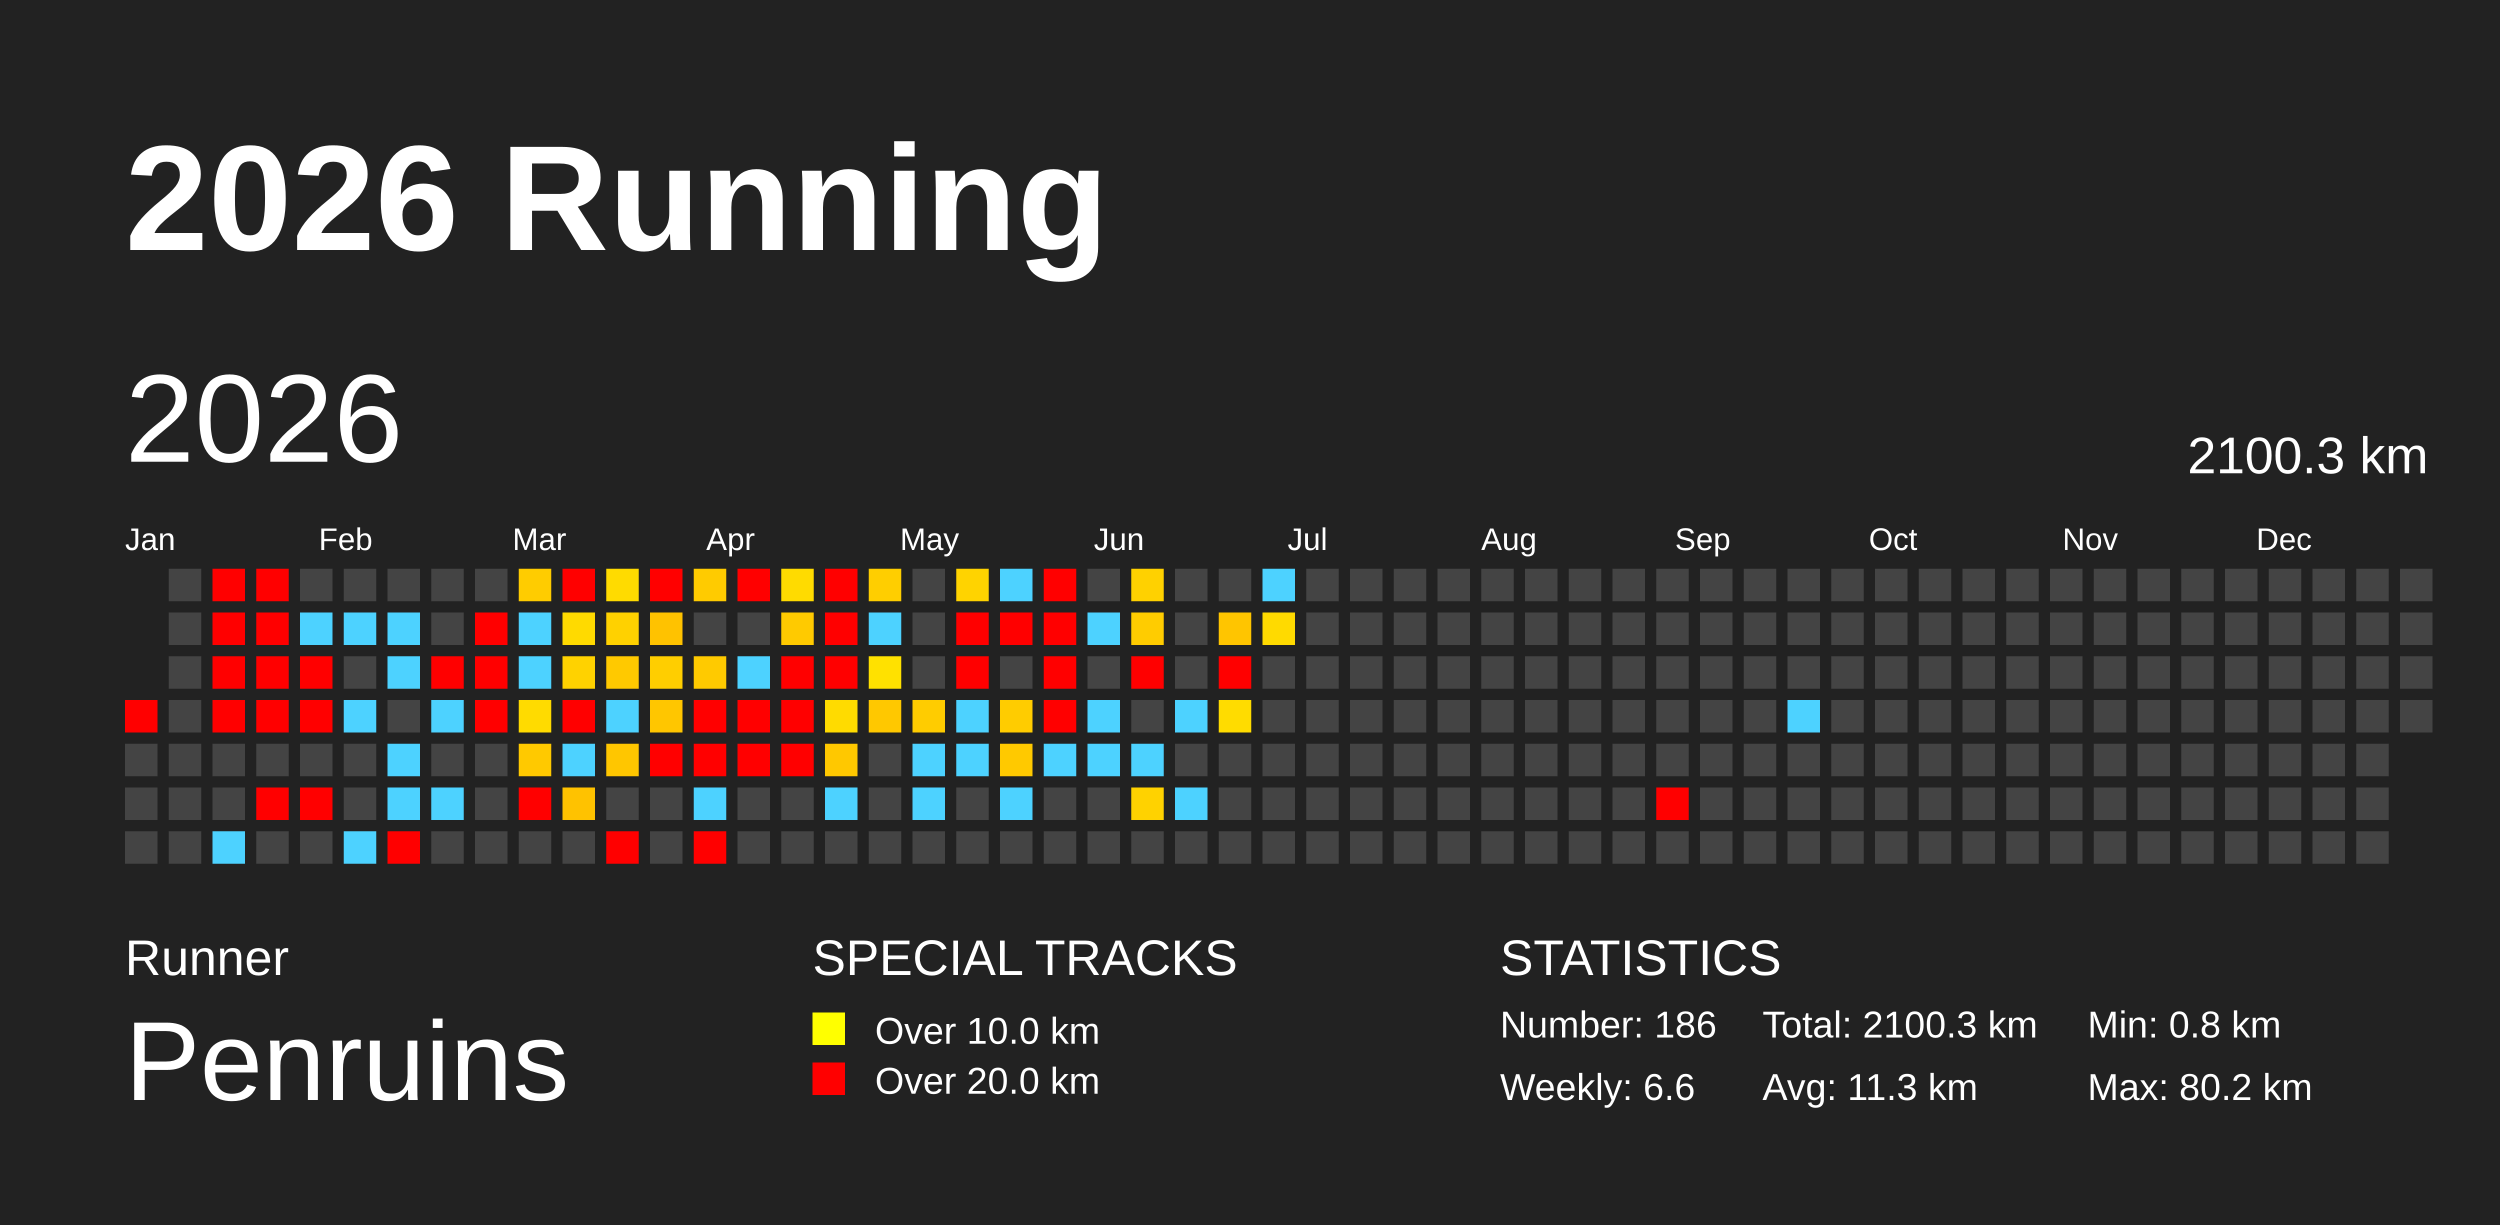
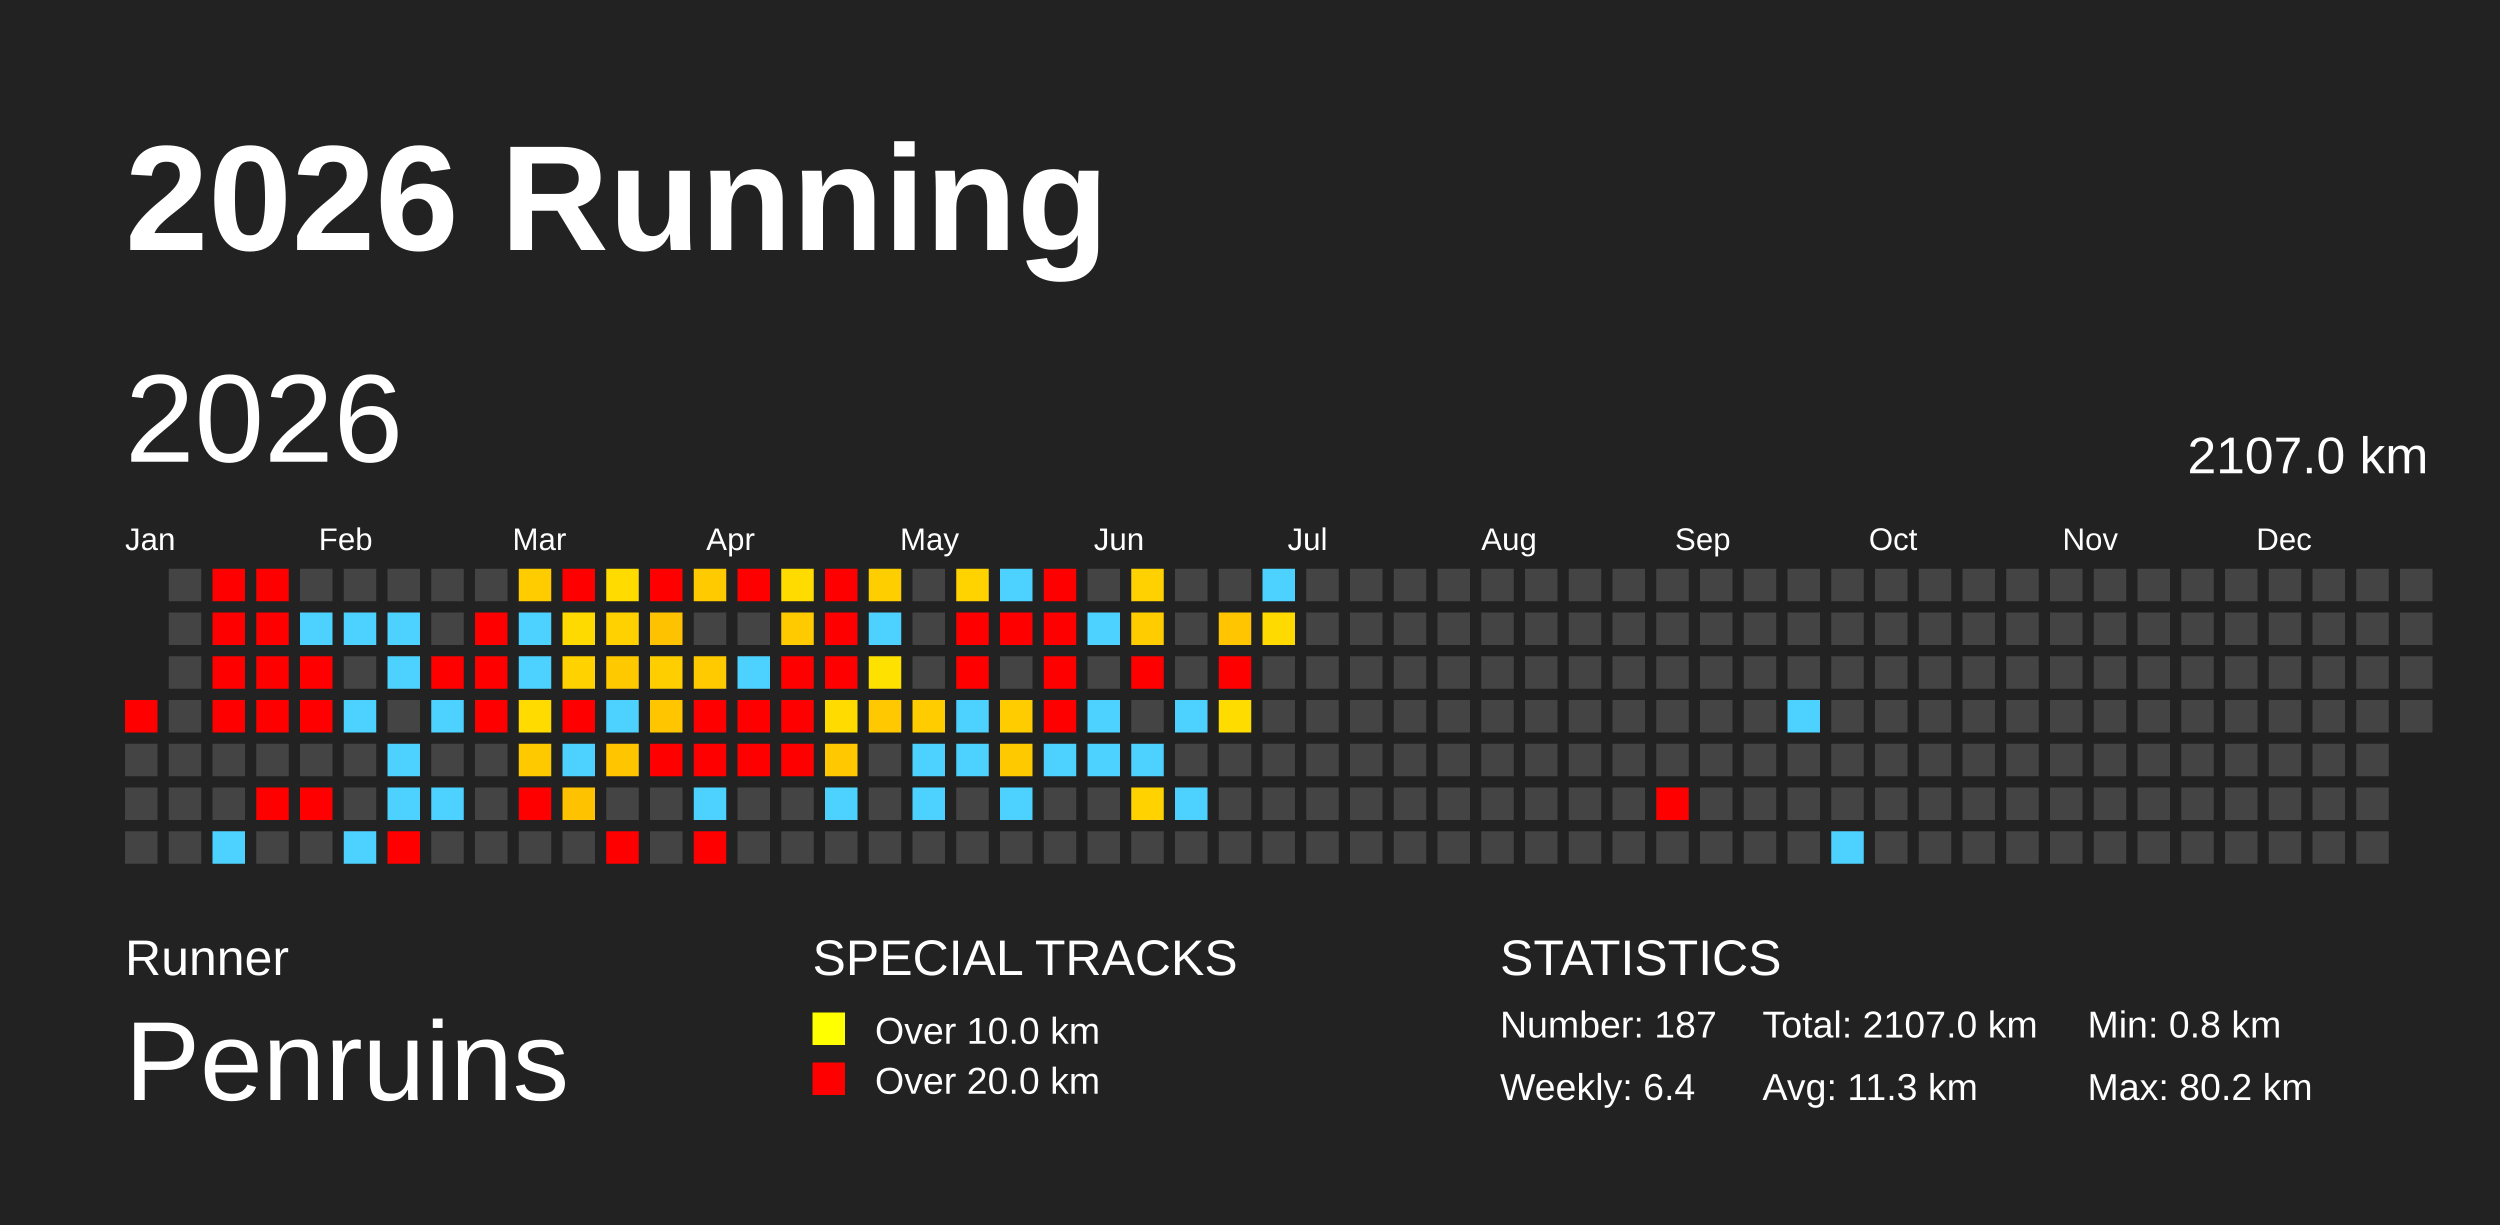
<svg xmlns="http://www.w3.org/2000/svg" baseProfile="full" height="98mm" version="1.1" viewBox="0,0,200,98" width="200mm">
  <defs />
  <rect fill="#222222" height="98" width="200" x="0" y="0" />
  <text fill="#FFFFFF" style="font-size:12px; font-family:Arial; font-weight:bold;" x="10" y="20">2026 Running</text>
  <text fill="#FFFFFF" style="font-size:4px; font-family:Arial" x="10" y="78">Runner</text>
  <text fill="#FFFFFF" style="font-size:9px; font-family:Arial" x="10" y="88">Penruins</text>
  <text fill="#FFFFFF" style="font-size:4px; font-family:Arial" x="65" y="78">SPECIAL TRACKS</text>
  <rect fill="yellow" height="2.6" width="2.6" x="65" y="81" />
  <text fill="#FFFFFF" style="font-size:3px; font-family:Arial" x="70" y="83.5">Over 10.0 km</text>
  <rect fill="red" height="2.6" width="2.6" x="65" y="85" />
  <text fill="#FFFFFF" style="font-size:3px; font-family:Arial" x="70" y="87.5">Over 20.0 km</text>
  <text fill="#FFFFFF" style="font-size:4px; font-family:Arial" x="120" y="78">STATISTICS</text>
-   <text fill="#FFFFFF" style="font-size:3px; font-family:Arial" x="120" y="83">Number: 186</text>
-   <text fill="#FFFFFF" style="font-size:3px; font-family:Arial" x="120" y="88">Weekly: 6.6</text>
-   <text fill="#FFFFFF" style="font-size:3px; font-family:Arial" x="141" y="83">Total: 2100.3 km</text>
+   <text fill="#FFFFFF" style="font-size:3px; font-family:Arial" x="120" y="83">Number: 187</text>
+   <text fill="#FFFFFF" style="font-size:3px; font-family:Arial" x="120" y="88">Weekly: 6.4</text>
+   <text fill="#FFFFFF" style="font-size:3px; font-family:Arial" x="141" y="83">Total: 2107.0 km</text>
  <text fill="#FFFFFF" style="font-size:3px; font-family:Arial" x="141" y="88">Avg: 11.3 km</text>
  <text fill="#FFFFFF" style="font-size:3px; font-family:Arial" x="167" y="83">Min: 0.8 km</text>
  <text fill="#FFFFFF" style="font-size:3px; font-family:Arial" x="167" y="88">Max: 80.2 km</text>
  <text dominant-baseline="hanging" fill="#FFFFFF" style="font-size:10.0px; font-family:Arial;" x="10" y="30">2026</text>
-   <text dominant-baseline="hanging" fill="#FFFFFF" style="font-size:4.125px; font-family:Arial;" x="175" y="35">2100.3 km</text>
+   <text dominant-baseline="hanging" fill="#FFFFFF" style="font-size:4.125px; font-family:Arial;" x="175" y="35">2107.0 km</text>
  <text fill="#FFFFFF" style="font-size:2.5px; font-family:Arial" x="10.0" y="44">Jan</text>
  <text fill="#FFFFFF" style="font-size:2.5px; font-family:Arial" x="25.5" y="44">Feb</text>
  <text fill="#FFFFFF" style="font-size:2.5px; font-family:Arial" x="41.0" y="44">Mar</text>
  <text fill="#FFFFFF" style="font-size:2.5px; font-family:Arial" x="56.5" y="44">Apr</text>
  <text fill="#FFFFFF" style="font-size:2.5px; font-family:Arial" x="72.0" y="44">May</text>
  <text fill="#FFFFFF" style="font-size:2.5px; font-family:Arial" x="87.5" y="44">Jun</text>
  <text fill="#FFFFFF" style="font-size:2.5px; font-family:Arial" x="103.0" y="44">Jul</text>
  <text fill="#FFFFFF" style="font-size:2.5px; font-family:Arial" x="118.5" y="44">Aug</text>
  <text fill="#FFFFFF" style="font-size:2.5px; font-family:Arial" x="134.0" y="44">Sep</text>
  <text fill="#FFFFFF" style="font-size:2.5px; font-family:Arial" x="149.5" y="44">Oct</text>
  <text fill="#FFFFFF" style="font-size:2.5px; font-family:Arial" x="165.0" y="44">Nov</text>
  <text fill="#FFFFFF" style="font-size:2.5px; font-family:Arial" x="180.5" y="44">Dec</text>
  <rect fill="red" height="2.6" width="2.6" x="10.0" y="56.0" />
  <rect fill="#444444" height="2.6" width="2.6" x="10.0" y="59.5" />
  <rect fill="#444444" height="2.6" width="2.6" x="10.0" y="63.0" />
  <rect fill="#444444" height="2.6" width="2.6" x="10.0" y="66.5" />
  <rect fill="#444444" height="2.6" width="2.6" x="13.5" y="45.5" />
  <rect fill="#444444" height="2.6" width="2.6" x="13.5" y="49.0" />
  <rect fill="#444444" height="2.6" width="2.6" x="13.5" y="52.5" />
  <rect fill="#444444" height="2.6" width="2.6" x="13.5" y="56.0" />
  <rect fill="#444444" height="2.6" width="2.6" x="13.5" y="59.5" />
  <rect fill="#444444" height="2.6" width="2.6" x="13.5" y="63.0" />
  <rect fill="#444444" height="2.6" width="2.6" x="13.5" y="66.5" />
  <rect fill="red" height="2.6" width="2.6" x="17.0" y="45.5" />
  <rect fill="red" height="2.6" width="2.6" x="17.0" y="49.0" />
  <rect fill="red" height="2.6" width="2.6" x="17.0" y="52.5" />
  <rect fill="red" height="2.6" width="2.6" x="17.0" y="56.0" />
  <rect fill="#444444" height="2.6" width="2.6" x="17.0" y="59.5" />
  <rect fill="#444444" height="2.6" width="2.6" x="17.0" y="63.0" />
  <rect fill="#4dd2ff" height="2.6" width="2.6" x="17.0" y="66.5" />
  <rect fill="red" height="2.6" width="2.6" x="20.5" y="45.5" />
  <rect fill="red" height="2.6" width="2.6" x="20.5" y="49.0" />
  <rect fill="red" height="2.6" width="2.6" x="20.5" y="52.5" />
  <rect fill="red" height="2.6" width="2.6" x="20.5" y="56.0" />
  <rect fill="#444444" height="2.6" width="2.6" x="20.5" y="59.5" />
  <rect fill="red" height="2.6" width="2.6" x="20.5" y="63.0" />
  <rect fill="#444444" height="2.6" width="2.6" x="20.5" y="66.5" />
  <rect fill="#444444" height="2.6" width="2.6" x="24.0" y="45.5" />
  <rect fill="#4dd2ff" height="2.6" width="2.6" x="24.0" y="49.0" />
  <rect fill="red" height="2.6" width="2.6" x="24.0" y="52.5" />
  <rect fill="red" height="2.6" width="2.6" x="24.0" y="56.0" />
  <rect fill="#444444" height="2.6" width="2.6" x="24.0" y="59.5" />
  <rect fill="red" height="2.6" width="2.6" x="24.0" y="63.0" />
  <rect fill="#444444" height="2.6" width="2.6" x="24.0" y="66.5" />
  <rect fill="#444444" height="2.6" width="2.6" x="27.5" y="45.5" />
  <rect fill="#4dd2ff" height="2.6" width="2.6" x="27.5" y="49.0" />
  <rect fill="#444444" height="2.6" width="2.6" x="27.5" y="52.5" />
  <rect fill="#4dd2ff" height="2.6" width="2.6" x="27.5" y="56.0" />
  <rect fill="#444444" height="2.6" width="2.6" x="27.5" y="59.5" />
  <rect fill="#444444" height="2.6" width="2.6" x="27.5" y="63.0" />
  <rect fill="#4dd2ff" height="2.6" width="2.6" x="27.5" y="66.5" />
  <rect fill="#444444" height="2.6" width="2.6" x="31.0" y="45.5" />
  <rect fill="#4dd2ff" height="2.6" width="2.6" x="31.0" y="49.0" />
  <rect fill="#4dd2ff" height="2.6" width="2.6" x="31.0" y="52.5" />
  <rect fill="#444444" height="2.6" width="2.6" x="31.0" y="56.0" />
  <rect fill="#4dd2ff" height="2.6" width="2.6" x="31.0" y="59.5" />
  <rect fill="#4dd2ff" height="2.6" width="2.6" x="31.0" y="63.0" />
  <rect fill="red" height="2.6" width="2.6" x="31.0" y="66.5" />
  <rect fill="#444444" height="2.6" width="2.6" x="34.5" y="45.5" />
  <rect fill="#444444" height="2.6" width="2.6" x="34.5" y="49.0" />
  <rect fill="red" height="2.6" width="2.6" x="34.5" y="52.5" />
  <rect fill="#4dd2ff" height="2.6" width="2.6" x="34.5" y="56.0" />
  <rect fill="#444444" height="2.6" width="2.6" x="34.5" y="59.5" />
  <rect fill="#4dd2ff" height="2.6" width="2.6" x="34.5" y="63.0" />
  <rect fill="#444444" height="2.6" width="2.6" x="34.5" y="66.5" />
  <rect fill="#444444" height="2.6" width="2.6" x="38.0" y="45.5" />
  <rect fill="red" height="2.6" width="2.6" x="38.0" y="49.0" />
  <rect fill="red" height="2.6" width="2.6" x="38.0" y="52.5" />
  <rect fill="red" height="2.6" width="2.6" x="38.0" y="56.0" />
  <rect fill="#444444" height="2.6" width="2.6" x="38.0" y="59.5" />
  <rect fill="#444444" height="2.6" width="2.6" x="38.0" y="63.0" />
  <rect fill="#444444" height="2.6" width="2.6" x="38.0" y="66.5" />
  <rect fill="#ffcc00" height="2.6" width="2.6" x="41.5" y="45.5" />
  <rect fill="#4dd2ff" height="2.6" width="2.6" x="41.5" y="49.0" />
  <rect fill="#4dd2ff" height="2.6" width="2.6" x="41.5" y="52.5" />
  <rect fill="#ffdb00" height="2.6" width="2.6" x="41.5" y="56.0" />
  <rect fill="#ffc900" height="2.6" width="2.6" x="41.5" y="59.5" />
  <rect fill="red" height="2.6" width="2.6" x="41.5" y="63.0" />
  <rect fill="#444444" height="2.6" width="2.6" x="41.5" y="66.5" />
  <rect fill="red" height="2.6" width="2.6" x="45.0" y="45.5" />
  <rect fill="#ffda00" height="2.6" width="2.6" x="45.0" y="49.0" />
  <rect fill="#ffd200" height="2.6" width="2.6" x="45.0" y="52.5" />
  <rect fill="red" height="2.6" width="2.6" x="45.0" y="56.0" />
  <rect fill="#4dd2ff" height="2.6" width="2.6" x="45.0" y="59.5" />
  <rect fill="#ffc200" height="2.6" width="2.6" x="45.0" y="63.0" />
  <rect fill="#444444" height="2.6" width="2.6" x="45.0" y="66.5" />
  <rect fill="#ffdb00" height="2.6" width="2.6" x="48.5" y="45.5" />
  <rect fill="#ffd100" height="2.6" width="2.6" x="48.5" y="49.0" />
  <rect fill="#ffc900" height="2.6" width="2.6" x="48.5" y="52.5" />
  <rect fill="#4dd2ff" height="2.6" width="2.6" x="48.5" y="56.0" />
  <rect fill="#ffc600" height="2.6" width="2.6" x="48.5" y="59.5" />
  <rect fill="#444444" height="2.6" width="2.6" x="48.5" y="63.0" />
  <rect fill="red" height="2.6" width="2.6" x="48.5" y="66.5" />
  <rect fill="red" height="2.6" width="2.6" x="52.0" y="45.5" />
  <rect fill="#ffc200" height="2.6" width="2.6" x="52.0" y="49.0" />
  <rect fill="#ffce00" height="2.6" width="2.6" x="52.0" y="52.5" />
  <rect fill="#ffc600" height="2.6" width="2.6" x="52.0" y="56.0" />
  <rect fill="red" height="2.6" width="2.6" x="52.0" y="59.5" />
  <rect fill="#444444" height="2.6" width="2.6" x="52.0" y="63.0" />
  <rect fill="#444444" height="2.6" width="2.6" x="52.0" y="66.5" />
  <rect fill="#ffcb00" height="2.6" width="2.6" x="55.5" y="45.5" />
  <rect fill="#444444" height="2.6" width="2.6" x="55.5" y="49.0" />
  <rect fill="#ffca00" height="2.6" width="2.6" x="55.5" y="52.5" />
  <rect fill="red" height="2.6" width="2.6" x="55.5" y="56.0" />
  <rect fill="red" height="2.6" width="2.6" x="55.5" y="59.5" />
  <rect fill="#4dd2ff" height="2.6" width="2.6" x="55.5" y="63.0" />
  <rect fill="red" height="2.6" width="2.6" x="55.5" y="66.5" />
  <rect fill="red" height="2.6" width="2.6" x="59.0" y="45.5" />
  <rect fill="#444444" height="2.6" width="2.6" x="59.0" y="49.0" />
  <rect fill="#4dd2ff" height="2.6" width="2.6" x="59.0" y="52.5" />
  <rect fill="red" height="2.6" width="2.6" x="59.0" y="56.0" />
  <rect fill="red" height="2.6" width="2.6" x="59.0" y="59.5" />
  <rect fill="#444444" height="2.6" width="2.6" x="59.0" y="63.0" />
  <rect fill="#444444" height="2.6" width="2.6" x="59.0" y="66.5" />
  <rect fill="#ffdb00" height="2.6" width="2.6" x="62.5" y="45.5" />
  <rect fill="#ffca00" height="2.6" width="2.6" x="62.5" y="49.0" />
  <rect fill="red" height="2.6" width="2.6" x="62.5" y="52.5" />
  <rect fill="red" height="2.6" width="2.6" x="62.5" y="56.0" />
  <rect fill="red" height="2.6" width="2.6" x="62.5" y="59.5" />
  <rect fill="#444444" height="2.6" width="2.6" x="62.5" y="63.0" />
  <rect fill="#444444" height="2.6" width="2.6" x="62.5" y="66.5" />
  <rect fill="red" height="2.6" width="2.6" x="66.0" y="45.5" />
  <rect fill="red" height="2.6" width="2.6" x="66.0" y="49.0" />
  <rect fill="red" height="2.6" width="2.6" x="66.0" y="52.5" />
  <rect fill="#ffdb00" height="2.6" width="2.6" x="66.0" y="56.0" />
  <rect fill="#ffc800" height="2.6" width="2.6" x="66.0" y="59.5" />
  <rect fill="#4dd2ff" height="2.6" width="2.6" x="66.0" y="63.0" />
  <rect fill="#444444" height="2.6" width="2.6" x="66.0" y="66.5" />
  <rect fill="#ffce00" height="2.6" width="2.6" x="69.5" y="45.5" />
  <rect fill="#4dd2ff" height="2.6" width="2.6" x="69.5" y="49.0" />
  <rect fill="#ffe100" height="2.6" width="2.6" x="69.5" y="52.5" />
  <rect fill="#ffc800" height="2.6" width="2.6" x="69.5" y="56.0" />
  <rect fill="#444444" height="2.6" width="2.6" x="69.5" y="59.5" />
  <rect fill="#444444" height="2.6" width="2.6" x="69.5" y="63.0" />
  <rect fill="#444444" height="2.6" width="2.6" x="69.5" y="66.5" />
  <rect fill="#444444" height="2.6" width="2.6" x="73.0" y="45.5" />
  <rect fill="#444444" height="2.6" width="2.6" x="73.0" y="49.0" />
  <rect fill="#444444" height="2.6" width="2.6" x="73.0" y="52.5" />
  <rect fill="#ffcc00" height="2.6" width="2.6" x="73.0" y="56.0" />
  <rect fill="#4dd2ff" height="2.6" width="2.6" x="73.0" y="59.5" />
  <rect fill="#4dd2ff" height="2.6" width="2.6" x="73.0" y="63.0" />
  <rect fill="#444444" height="2.6" width="2.6" x="73.0" y="66.5" />
  <rect fill="#ffd300" height="2.6" width="2.6" x="76.5" y="45.5" />
  <rect fill="red" height="2.6" width="2.6" x="76.5" y="49.0" />
  <rect fill="red" height="2.6" width="2.6" x="76.5" y="52.5" />
  <rect fill="#4dd2ff" height="2.6" width="2.6" x="76.5" y="56.0" />
  <rect fill="#4dd2ff" height="2.6" width="2.6" x="76.5" y="59.5" />
  <rect fill="#444444" height="2.6" width="2.6" x="76.5" y="63.0" />
  <rect fill="#444444" height="2.6" width="2.6" x="76.5" y="66.5" />
  <rect fill="#4dd2ff" height="2.6" width="2.6" x="80.0" y="45.5" />
  <rect fill="red" height="2.6" width="2.6" x="80.0" y="49.0" />
  <rect fill="#444444" height="2.6" width="2.6" x="80.0" y="52.5" />
  <rect fill="#ffcc00" height="2.6" width="2.6" x="80.0" y="56.0" />
  <rect fill="#ffc900" height="2.6" width="2.6" x="80.0" y="59.5" />
  <rect fill="#4dd2ff" height="2.6" width="2.6" x="80.0" y="63.0" />
  <rect fill="#444444" height="2.6" width="2.6" x="80.0" y="66.5" />
  <rect fill="red" height="2.6" width="2.6" x="83.5" y="45.5" />
  <rect fill="red" height="2.6" width="2.6" x="83.5" y="49.0" />
  <rect fill="red" height="2.6" width="2.6" x="83.5" y="52.5" />
  <rect fill="red" height="2.6" width="2.6" x="83.5" y="56.0" />
  <rect fill="#4dd2ff" height="2.6" width="2.6" x="83.5" y="59.5" />
  <rect fill="#444444" height="2.6" width="2.6" x="83.5" y="63.0" />
  <rect fill="#444444" height="2.6" width="2.6" x="83.5" y="66.5" />
  <rect fill="#444444" height="2.6" width="2.6" x="87.0" y="45.5" />
  <rect fill="#4dd2ff" height="2.6" width="2.6" x="87.0" y="49.0" />
  <rect fill="#444444" height="2.6" width="2.6" x="87.0" y="52.5" />
  <rect fill="#4dd2ff" height="2.6" width="2.6" x="87.0" y="56.0" />
  <rect fill="#4dd2ff" height="2.6" width="2.6" x="87.0" y="59.5" />
  <rect fill="#444444" height="2.6" width="2.6" x="87.0" y="63.0" />
  <rect fill="#444444" height="2.6" width="2.6" x="87.0" y="66.5" />
  <rect fill="#ffd100" height="2.6" width="2.6" x="90.5" y="45.5" />
  <rect fill="#ffcc00" height="2.6" width="2.6" x="90.5" y="49.0" />
  <rect fill="red" height="2.6" width="2.6" x="90.5" y="52.5" />
  <rect fill="#444444" height="2.6" width="2.6" x="90.5" y="56.0" />
  <rect fill="#4dd2ff" height="2.6" width="2.6" x="90.5" y="59.5" />
  <rect fill="#ffd200" height="2.6" width="2.6" x="90.5" y="63.0" />
  <rect fill="#444444" height="2.6" width="2.6" x="90.5" y="66.5" />
  <rect fill="#444444" height="2.6" width="2.6" x="94.0" y="45.5" />
  <rect fill="#444444" height="2.6" width="2.6" x="94.0" y="49.0" />
  <rect fill="#444444" height="2.6" width="2.6" x="94.0" y="52.5" />
  <rect fill="#4dd2ff" height="2.6" width="2.6" x="94.0" y="56.0" />
  <rect fill="#444444" height="2.6" width="2.6" x="94.0" y="59.5" />
  <rect fill="#4dd2ff" height="2.6" width="2.6" x="94.0" y="63.0" />
  <rect fill="#444444" height="2.6" width="2.6" x="94.0" y="66.5" />
  <rect fill="#444444" height="2.6" width="2.6" x="97.5" y="45.5" />
  <rect fill="#ffc500" height="2.6" width="2.6" x="97.5" y="49.0" />
  <rect fill="red" height="2.6" width="2.6" x="97.5" y="52.5" />
  <rect fill="#ffdc00" height="2.6" width="2.6" x="97.5" y="56.0" />
  <rect fill="#444444" height="2.6" width="2.6" x="97.5" y="59.5" />
  <rect fill="#444444" height="2.6" width="2.6" x="97.5" y="63.0" />
  <rect fill="#444444" height="2.6" width="2.6" x="97.5" y="66.5" />
  <rect fill="#4dd2ff" height="2.6" width="2.6" x="101.0" y="45.5" />
  <rect fill="#ffda00" height="2.6" width="2.6" x="101.0" y="49.0" />
  <rect fill="#444444" height="2.6" width="2.6" x="101.0" y="52.5" />
  <rect fill="#444444" height="2.6" width="2.6" x="101.0" y="56.0" />
  <rect fill="#444444" height="2.6" width="2.6" x="101.0" y="59.5" />
  <rect fill="#444444" height="2.6" width="2.6" x="101.0" y="63.0" />
  <rect fill="#444444" height="2.6" width="2.6" x="101.0" y="66.5" />
  <rect fill="#444444" height="2.6" width="2.6" x="104.5" y="45.5" />
  <rect fill="#444444" height="2.6" width="2.6" x="104.5" y="49.0" />
  <rect fill="#444444" height="2.6" width="2.6" x="104.5" y="52.5" />
  <rect fill="#444444" height="2.6" width="2.6" x="104.5" y="56.0" />
  <rect fill="#444444" height="2.6" width="2.6" x="104.5" y="59.5" />
  <rect fill="#444444" height="2.6" width="2.6" x="104.5" y="63.0" />
  <rect fill="#444444" height="2.6" width="2.6" x="104.5" y="66.5" />
  <rect fill="#444444" height="2.6" width="2.6" x="108.0" y="45.5" />
  <rect fill="#444444" height="2.6" width="2.6" x="108.0" y="49.0" />
  <rect fill="#444444" height="2.6" width="2.6" x="108.0" y="52.5" />
  <rect fill="#444444" height="2.6" width="2.6" x="108.0" y="56.0" />
  <rect fill="#444444" height="2.6" width="2.6" x="108.0" y="59.5" />
  <rect fill="#444444" height="2.6" width="2.6" x="108.0" y="63.0" />
  <rect fill="#444444" height="2.6" width="2.6" x="108.0" y="66.5" />
  <rect fill="#444444" height="2.6" width="2.6" x="111.5" y="45.5" />
  <rect fill="#444444" height="2.6" width="2.6" x="111.5" y="49.0" />
  <rect fill="#444444" height="2.6" width="2.6" x="111.5" y="52.5" />
  <rect fill="#444444" height="2.6" width="2.6" x="111.5" y="56.0" />
  <rect fill="#444444" height="2.6" width="2.6" x="111.5" y="59.5" />
  <rect fill="#444444" height="2.6" width="2.6" x="111.5" y="63.0" />
  <rect fill="#444444" height="2.6" width="2.6" x="111.5" y="66.5" />
  <rect fill="#444444" height="2.6" width="2.6" x="115.0" y="45.5" />
  <rect fill="#444444" height="2.6" width="2.6" x="115.0" y="49.0" />
  <rect fill="#444444" height="2.6" width="2.6" x="115.0" y="52.5" />
  <rect fill="#444444" height="2.6" width="2.6" x="115.0" y="56.0" />
  <rect fill="#444444" height="2.6" width="2.6" x="115.0" y="59.5" />
  <rect fill="#444444" height="2.6" width="2.6" x="115.0" y="63.0" />
  <rect fill="#444444" height="2.6" width="2.6" x="115.0" y="66.5" />
  <rect fill="#444444" height="2.6" width="2.6" x="118.5" y="45.5" />
  <rect fill="#444444" height="2.6" width="2.6" x="118.5" y="49.0" />
  <rect fill="#444444" height="2.6" width="2.6" x="118.5" y="52.5" />
  <rect fill="#444444" height="2.6" width="2.6" x="118.5" y="56.0" />
  <rect fill="#444444" height="2.6" width="2.6" x="118.5" y="59.5" />
  <rect fill="#444444" height="2.6" width="2.6" x="118.5" y="63.0" />
  <rect fill="#444444" height="2.6" width="2.6" x="118.5" y="66.5" />
  <rect fill="#444444" height="2.6" width="2.6" x="122.0" y="45.5" />
  <rect fill="#444444" height="2.6" width="2.6" x="122.0" y="49.0" />
  <rect fill="#444444" height="2.6" width="2.6" x="122.0" y="52.5" />
  <rect fill="#444444" height="2.6" width="2.6" x="122.0" y="56.0" />
  <rect fill="#444444" height="2.6" width="2.6" x="122.0" y="59.5" />
  <rect fill="#444444" height="2.6" width="2.6" x="122.0" y="63.0" />
  <rect fill="#444444" height="2.6" width="2.6" x="122.0" y="66.5" />
  <rect fill="#444444" height="2.6" width="2.6" x="125.5" y="45.5" />
  <rect fill="#444444" height="2.6" width="2.6" x="125.5" y="49.0" />
  <rect fill="#444444" height="2.6" width="2.6" x="125.5" y="52.5" />
  <rect fill="#444444" height="2.6" width="2.6" x="125.5" y="56.0" />
  <rect fill="#444444" height="2.6" width="2.6" x="125.5" y="59.5" />
  <rect fill="#444444" height="2.6" width="2.6" x="125.5" y="63.0" />
  <rect fill="#444444" height="2.6" width="2.6" x="125.5" y="66.5" />
  <rect fill="#444444" height="2.6" width="2.6" x="129.0" y="45.5" />
  <rect fill="#444444" height="2.6" width="2.6" x="129.0" y="49.0" />
  <rect fill="#444444" height="2.6" width="2.6" x="129.0" y="52.5" />
  <rect fill="#444444" height="2.6" width="2.6" x="129.0" y="56.0" />
  <rect fill="#444444" height="2.6" width="2.6" x="129.0" y="59.5" />
  <rect fill="#444444" height="2.6" width="2.6" x="129.0" y="63.0" />
  <rect fill="#444444" height="2.6" width="2.6" x="129.0" y="66.5" />
  <rect fill="#444444" height="2.6" width="2.6" x="132.5" y="45.5" />
  <rect fill="#444444" height="2.6" width="2.6" x="132.5" y="49.0" />
  <rect fill="#444444" height="2.6" width="2.6" x="132.5" y="52.5" />
  <rect fill="#444444" height="2.6" width="2.6" x="132.5" y="56.0" />
  <rect fill="#444444" height="2.6" width="2.6" x="132.5" y="59.5" />
  <rect fill="red" height="2.6" width="2.6" x="132.5" y="63.0" />
  <rect fill="#444444" height="2.6" width="2.6" x="132.5" y="66.5" />
  <rect fill="#444444" height="2.6" width="2.6" x="136.0" y="45.5" />
  <rect fill="#444444" height="2.6" width="2.6" x="136.0" y="49.0" />
  <rect fill="#444444" height="2.6" width="2.6" x="136.0" y="52.5" />
  <rect fill="#444444" height="2.6" width="2.6" x="136.0" y="56.0" />
  <rect fill="#444444" height="2.6" width="2.6" x="136.0" y="59.5" />
  <rect fill="#444444" height="2.6" width="2.6" x="136.0" y="63.0" />
  <rect fill="#444444" height="2.6" width="2.6" x="136.0" y="66.5" />
  <rect fill="#444444" height="2.6" width="2.6" x="139.5" y="45.5" />
  <rect fill="#444444" height="2.6" width="2.6" x="139.5" y="49.0" />
  <rect fill="#444444" height="2.6" width="2.6" x="139.5" y="52.5" />
  <rect fill="#444444" height="2.6" width="2.6" x="139.5" y="56.0" />
  <rect fill="#444444" height="2.6" width="2.6" x="139.5" y="59.5" />
  <rect fill="#444444" height="2.6" width="2.6" x="139.5" y="63.0" />
  <rect fill="#444444" height="2.6" width="2.6" x="139.5" y="66.5" />
  <rect fill="#444444" height="2.6" width="2.6" x="143.0" y="45.5" />
  <rect fill="#444444" height="2.6" width="2.6" x="143.0" y="49.0" />
  <rect fill="#444444" height="2.6" width="2.6" x="143.0" y="52.5" />
  <rect fill="#4dd2ff" height="2.6" width="2.6" x="143.0" y="56.0" />
  <rect fill="#444444" height="2.6" width="2.6" x="143.0" y="59.5" />
  <rect fill="#444444" height="2.6" width="2.6" x="143.0" y="63.0" />
  <rect fill="#444444" height="2.6" width="2.6" x="143.0" y="66.5" />
  <rect fill="#444444" height="2.6" width="2.6" x="146.5" y="45.5" />
  <rect fill="#444444" height="2.6" width="2.6" x="146.5" y="49.0" />
  <rect fill="#444444" height="2.6" width="2.6" x="146.5" y="52.5" />
  <rect fill="#444444" height="2.6" width="2.6" x="146.5" y="56.0" />
  <rect fill="#444444" height="2.6" width="2.6" x="146.5" y="59.5" />
  <rect fill="#444444" height="2.6" width="2.6" x="146.5" y="63.0" />
-   <rect fill="#444444" height="2.6" width="2.6" x="146.5" y="66.5" />
+   <rect fill="#4dd2ff" height="2.6" width="2.6" x="146.5" y="66.5" />
  <rect fill="#444444" height="2.6" width="2.6" x="150.0" y="45.5" />
  <rect fill="#444444" height="2.6" width="2.6" x="150.0" y="49.0" />
  <rect fill="#444444" height="2.6" width="2.6" x="150.0" y="52.5" />
  <rect fill="#444444" height="2.6" width="2.6" x="150.0" y="56.0" />
  <rect fill="#444444" height="2.6" width="2.6" x="150.0" y="59.5" />
  <rect fill="#444444" height="2.6" width="2.6" x="150.0" y="63.0" />
  <rect fill="#444444" height="2.6" width="2.6" x="150.0" y="66.5" />
  <rect fill="#444444" height="2.6" width="2.6" x="153.5" y="45.5" />
  <rect fill="#444444" height="2.6" width="2.6" x="153.5" y="49.0" />
  <rect fill="#444444" height="2.6" width="2.6" x="153.5" y="52.5" />
  <rect fill="#444444" height="2.6" width="2.6" x="153.5" y="56.0" />
  <rect fill="#444444" height="2.6" width="2.6" x="153.5" y="59.5" />
  <rect fill="#444444" height="2.6" width="2.6" x="153.5" y="63.0" />
  <rect fill="#444444" height="2.6" width="2.6" x="153.5" y="66.5" />
  <rect fill="#444444" height="2.6" width="2.6" x="157.0" y="45.5" />
  <rect fill="#444444" height="2.6" width="2.6" x="157.0" y="49.0" />
  <rect fill="#444444" height="2.6" width="2.6" x="157.0" y="52.5" />
  <rect fill="#444444" height="2.6" width="2.6" x="157.0" y="56.0" />
  <rect fill="#444444" height="2.6" width="2.6" x="157.0" y="59.5" />
  <rect fill="#444444" height="2.6" width="2.6" x="157.0" y="63.0" />
  <rect fill="#444444" height="2.6" width="2.6" x="157.0" y="66.5" />
  <rect fill="#444444" height="2.6" width="2.6" x="160.5" y="45.5" />
  <rect fill="#444444" height="2.6" width="2.6" x="160.5" y="49.0" />
  <rect fill="#444444" height="2.6" width="2.6" x="160.5" y="52.5" />
  <rect fill="#444444" height="2.6" width="2.6" x="160.5" y="56.0" />
  <rect fill="#444444" height="2.6" width="2.6" x="160.5" y="59.5" />
  <rect fill="#444444" height="2.6" width="2.6" x="160.5" y="63.0" />
  <rect fill="#444444" height="2.6" width="2.6" x="160.5" y="66.5" />
  <rect fill="#444444" height="2.6" width="2.6" x="164.0" y="45.5" />
  <rect fill="#444444" height="2.6" width="2.6" x="164.0" y="49.0" />
  <rect fill="#444444" height="2.6" width="2.6" x="164.0" y="52.5" />
  <rect fill="#444444" height="2.6" width="2.6" x="164.0" y="56.0" />
  <rect fill="#444444" height="2.6" width="2.6" x="164.0" y="59.5" />
  <rect fill="#444444" height="2.6" width="2.6" x="164.0" y="63.0" />
  <rect fill="#444444" height="2.6" width="2.6" x="164.0" y="66.5" />
  <rect fill="#444444" height="2.6" width="2.6" x="167.5" y="45.5" />
  <rect fill="#444444" height="2.6" width="2.6" x="167.5" y="49.0" />
  <rect fill="#444444" height="2.6" width="2.6" x="167.5" y="52.5" />
  <rect fill="#444444" height="2.6" width="2.6" x="167.5" y="56.0" />
  <rect fill="#444444" height="2.6" width="2.6" x="167.5" y="59.5" />
  <rect fill="#444444" height="2.6" width="2.6" x="167.5" y="63.0" />
  <rect fill="#444444" height="2.6" width="2.6" x="167.5" y="66.5" />
  <rect fill="#444444" height="2.6" width="2.6" x="171.0" y="45.5" />
  <rect fill="#444444" height="2.6" width="2.6" x="171.0" y="49.0" />
  <rect fill="#444444" height="2.6" width="2.6" x="171.0" y="52.5" />
  <rect fill="#444444" height="2.6" width="2.6" x="171.0" y="56.0" />
  <rect fill="#444444" height="2.6" width="2.6" x="171.0" y="59.5" />
  <rect fill="#444444" height="2.6" width="2.6" x="171.0" y="63.0" />
  <rect fill="#444444" height="2.6" width="2.6" x="171.0" y="66.5" />
  <rect fill="#444444" height="2.6" width="2.6" x="174.5" y="45.5" />
  <rect fill="#444444" height="2.6" width="2.6" x="174.5" y="49.0" />
  <rect fill="#444444" height="2.6" width="2.6" x="174.5" y="52.5" />
  <rect fill="#444444" height="2.6" width="2.6" x="174.5" y="56.0" />
  <rect fill="#444444" height="2.6" width="2.6" x="174.5" y="59.5" />
  <rect fill="#444444" height="2.6" width="2.6" x="174.5" y="63.0" />
  <rect fill="#444444" height="2.6" width="2.6" x="174.5" y="66.5" />
  <rect fill="#444444" height="2.6" width="2.6" x="178.0" y="45.5" />
  <rect fill="#444444" height="2.6" width="2.6" x="178.0" y="49.0" />
  <rect fill="#444444" height="2.6" width="2.6" x="178.0" y="52.5" />
  <rect fill="#444444" height="2.6" width="2.6" x="178.0" y="56.0" />
  <rect fill="#444444" height="2.6" width="2.6" x="178.0" y="59.5" />
  <rect fill="#444444" height="2.6" width="2.6" x="178.0" y="63.0" />
  <rect fill="#444444" height="2.6" width="2.6" x="178.0" y="66.5" />
  <rect fill="#444444" height="2.6" width="2.6" x="181.5" y="45.5" />
  <rect fill="#444444" height="2.6" width="2.6" x="181.5" y="49.0" />
  <rect fill="#444444" height="2.6" width="2.6" x="181.5" y="52.5" />
  <rect fill="#444444" height="2.6" width="2.6" x="181.5" y="56.0" />
  <rect fill="#444444" height="2.6" width="2.6" x="181.5" y="59.5" />
  <rect fill="#444444" height="2.6" width="2.6" x="181.5" y="63.0" />
  <rect fill="#444444" height="2.6" width="2.6" x="181.5" y="66.5" />
  <rect fill="#444444" height="2.6" width="2.6" x="185.0" y="45.5" />
  <rect fill="#444444" height="2.6" width="2.6" x="185.0" y="49.0" />
  <rect fill="#444444" height="2.6" width="2.6" x="185.0" y="52.5" />
  <rect fill="#444444" height="2.6" width="2.6" x="185.0" y="56.0" />
  <rect fill="#444444" height="2.6" width="2.6" x="185.0" y="59.5" />
  <rect fill="#444444" height="2.6" width="2.6" x="185.0" y="63.0" />
  <rect fill="#444444" height="2.6" width="2.6" x="185.0" y="66.5" />
  <rect fill="#444444" height="2.6" width="2.6" x="188.5" y="45.5" />
  <rect fill="#444444" height="2.6" width="2.6" x="188.5" y="49.0" />
  <rect fill="#444444" height="2.6" width="2.6" x="188.5" y="52.5" />
  <rect fill="#444444" height="2.6" width="2.6" x="188.5" y="56.0" />
  <rect fill="#444444" height="2.6" width="2.6" x="188.5" y="59.5" />
  <rect fill="#444444" height="2.6" width="2.6" x="188.5" y="63.0" />
  <rect fill="#444444" height="2.6" width="2.6" x="188.5" y="66.5" />
  <rect fill="#444444" height="2.6" width="2.6" x="192.0" y="45.5" />
  <rect fill="#444444" height="2.6" width="2.6" x="192.0" y="49.0" />
  <rect fill="#444444" height="2.6" width="2.6" x="192.0" y="52.5" />
  <rect fill="#444444" height="2.6" width="2.6" x="192.0" y="56.0" />
</svg>
